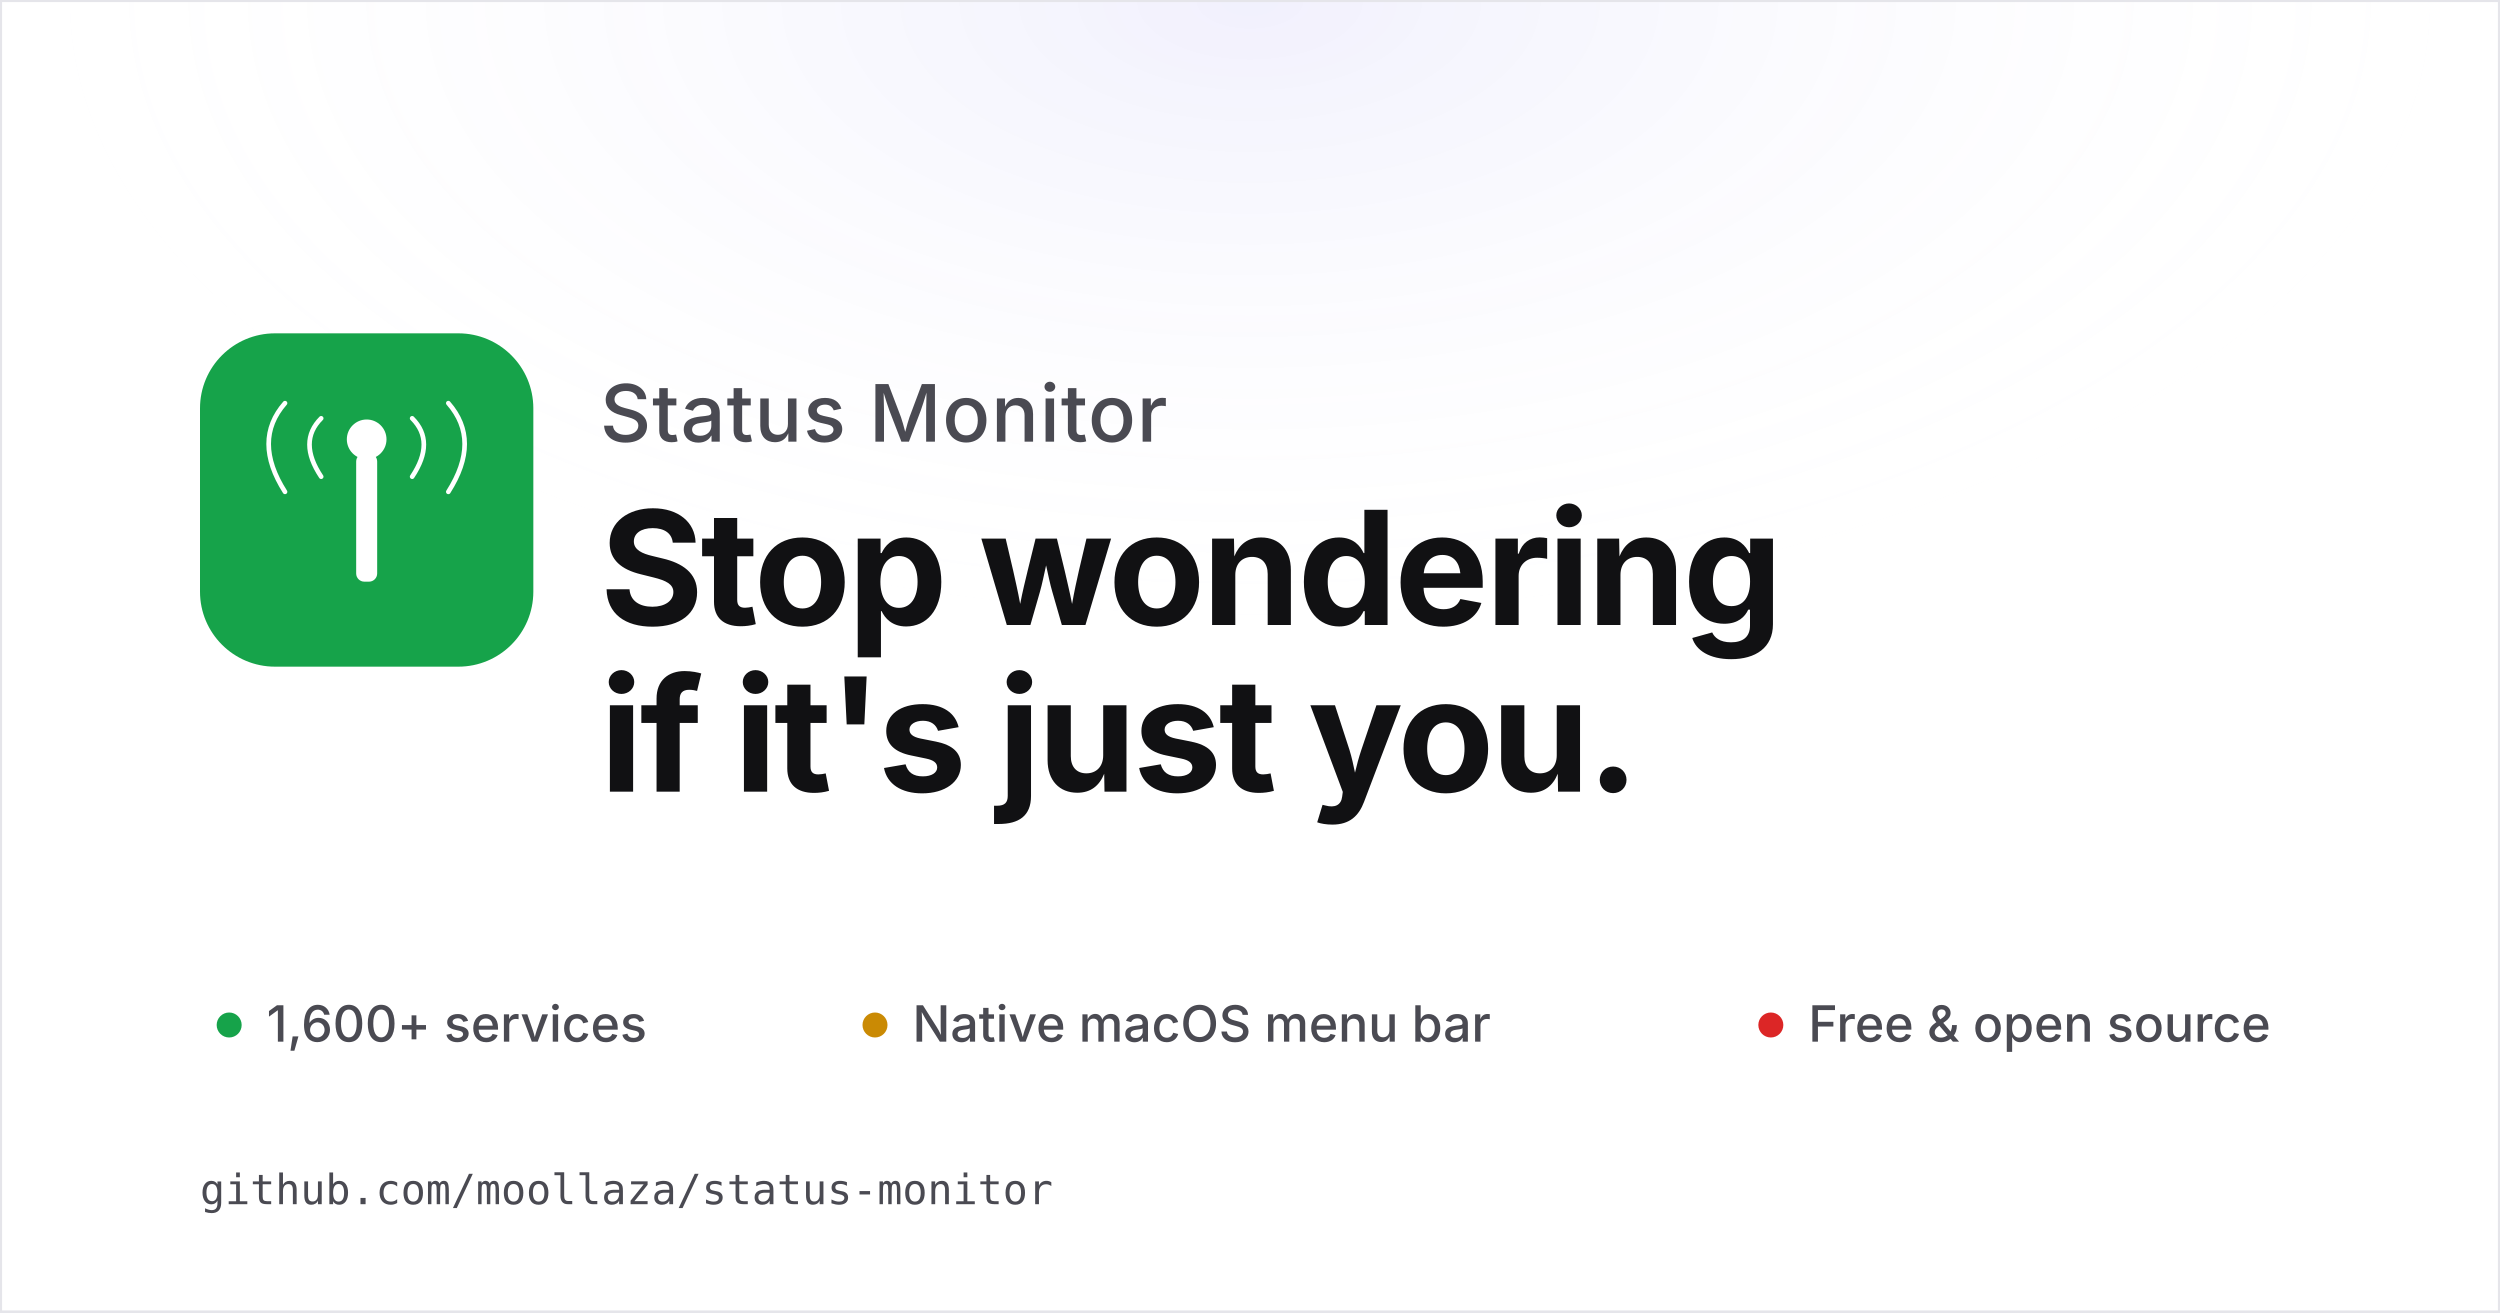
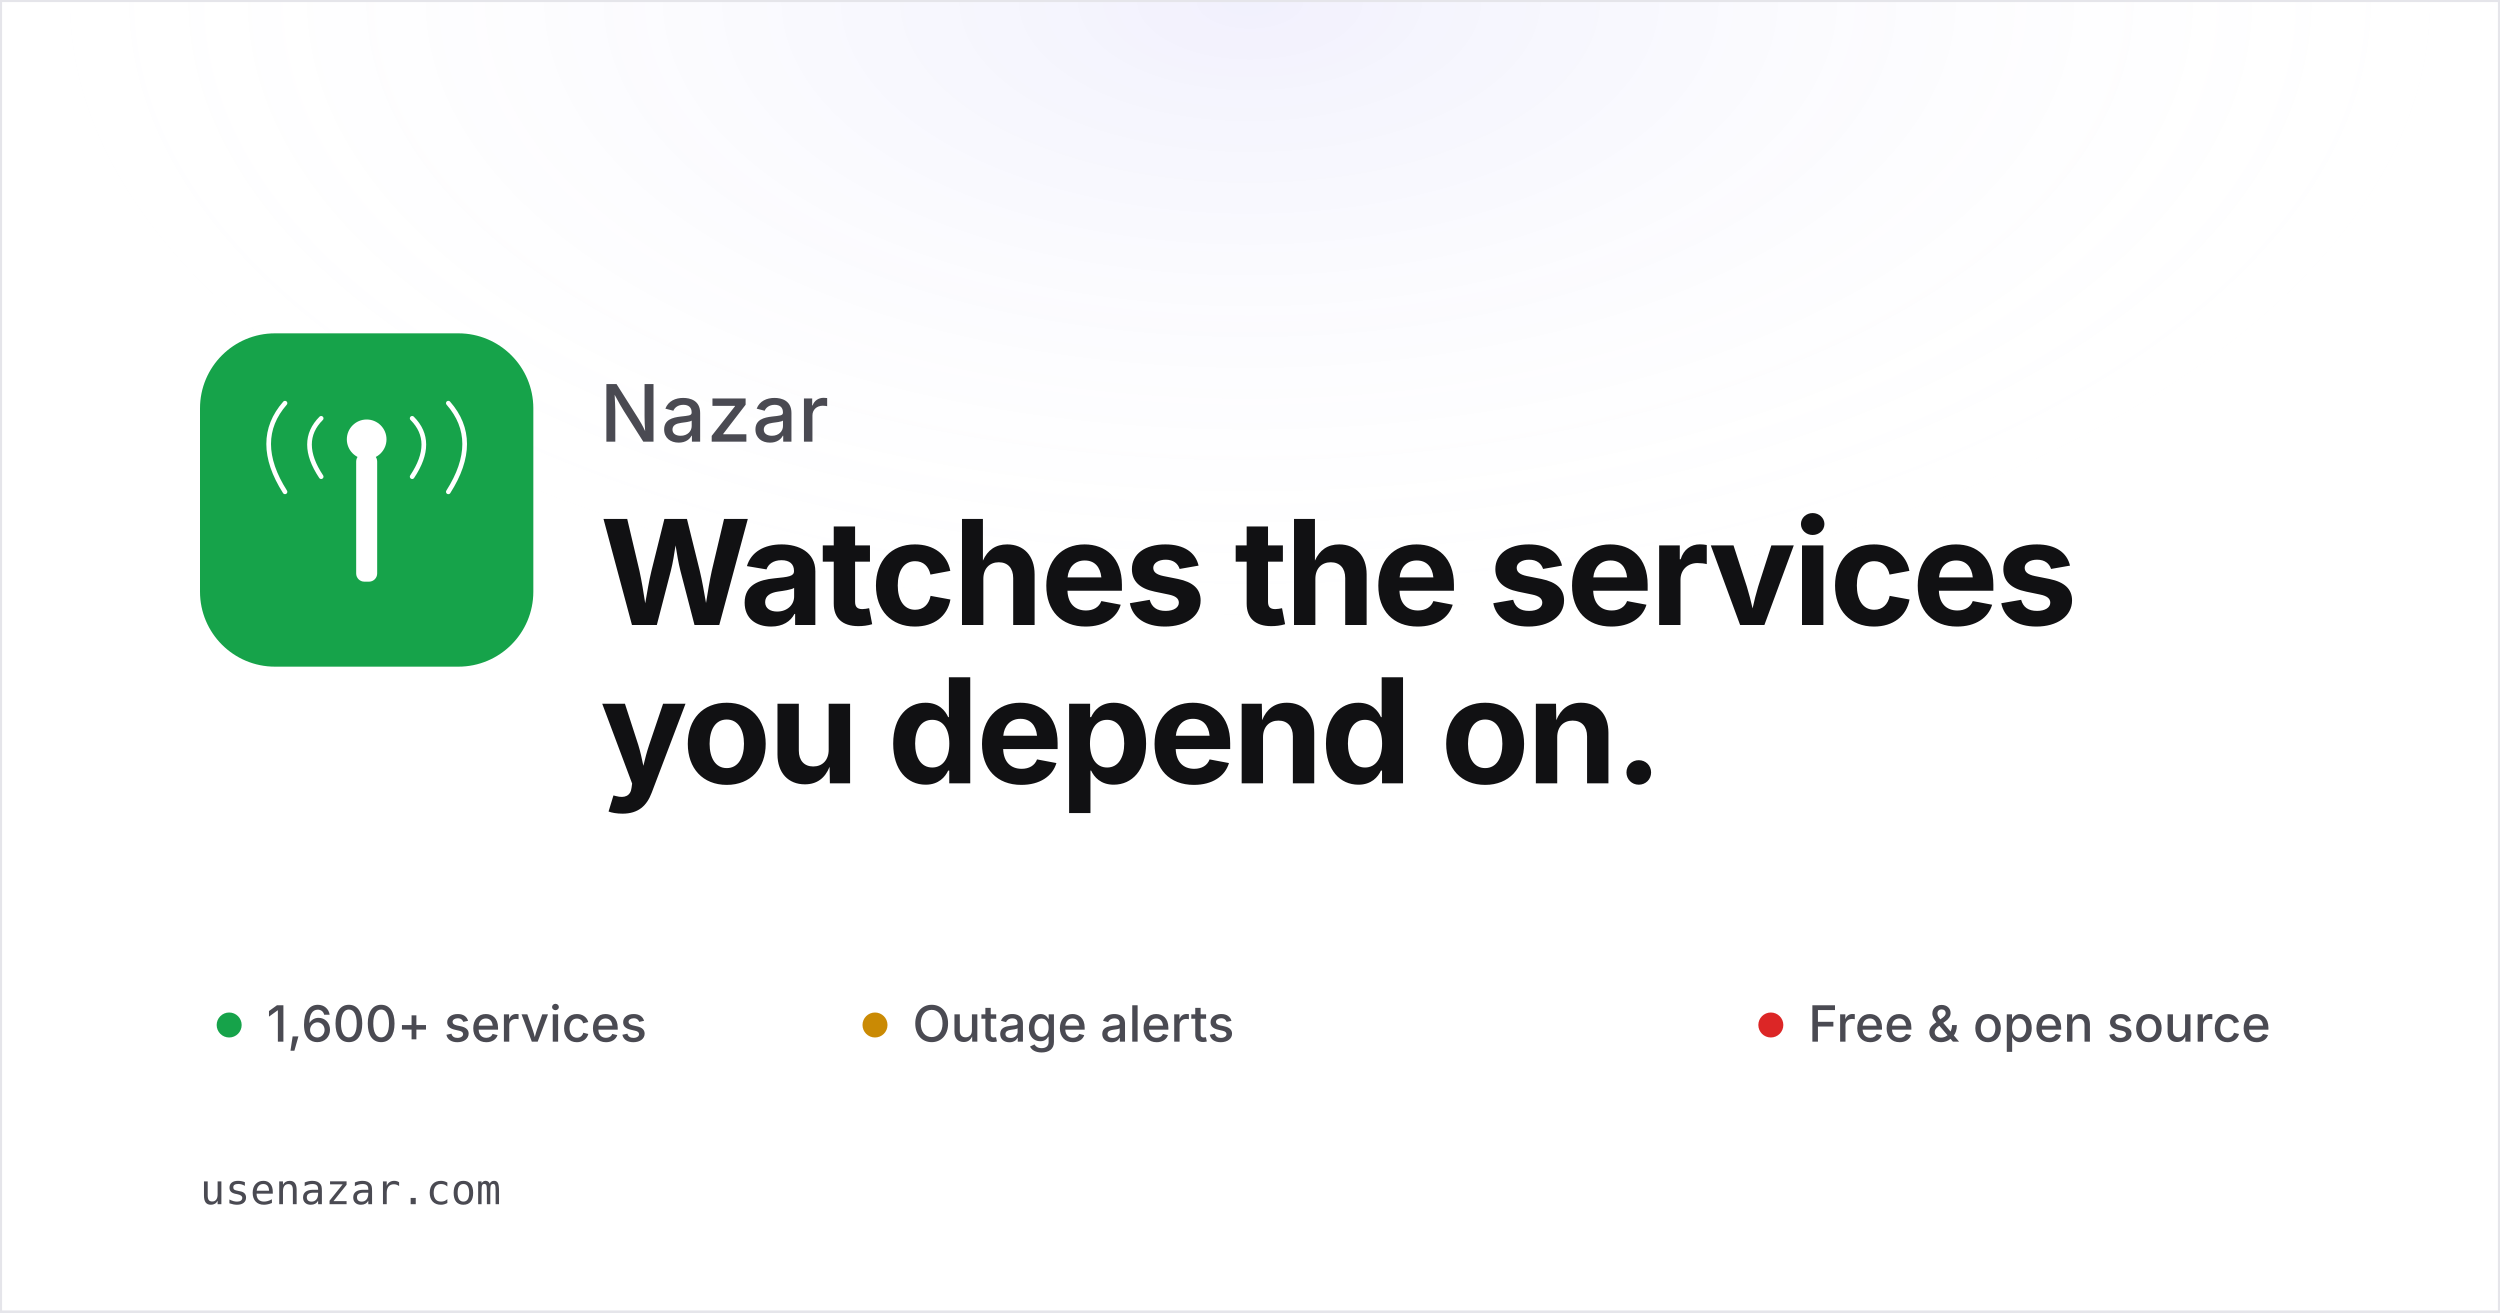
<svg xmlns="http://www.w3.org/2000/svg" viewBox="0 0 1200 630" width="1200" height="630">
  <defs>
    <radialGradient id="g" cx="50%" cy="0%" r="80%">
      <stop offset="0%" stop-color="#4f46e5" stop-opacity="0.08" />
      <stop offset="60%" stop-color="#ffffff" stop-opacity="0" />
    </radialGradient>
  </defs>
  <rect width="1200" height="630" fill="#ffffff" />
  <rect width="1200" height="630" fill="url(#g)" />
  <g transform="translate(96 160)">
    <rect width="160" height="160" rx="36" ry="36" fill="#16a34a" />
    <g fill="#ffffff" transform="translate(80 80) scale(0.28)">
      <circle cx="0" cy="-104" r="34" />
      <rect x="-18" y="-80" width="36" height="220" rx="14" />
    </g>
    <g fill="none" stroke="#ffffff" stroke-width="8" stroke-linecap="round" transform="translate(80 80) scale(0.28)">
      <path d="M-78 -140 q-40 40 0 100" />
      <path d="M78 -140 q40 40 0 100" />
      <path d="M-140 -166 q-56 64 0 152" />
      <path d="M140 -166 q56 64 0 152" />
    </g>
  </g>
-   <text x="288" y="212" font-family="-apple-system, BlinkMacSystemFont, 'SF Pro Display', 'Segoe UI', system-ui, sans-serif" font-size="38" font-weight="500" fill="#4a4a52" letter-spacing="0.5">Status Monitor</text>
-   <text x="288" y="300" font-family="-apple-system, BlinkMacSystemFont, 'SF Pro Display', 'Segoe UI', system-ui, sans-serif" font-size="76" font-weight="700" fill="#111113" letter-spacing="-1.5">Stop wondering</text>
-   <text x="288" y="380" font-family="-apple-system, BlinkMacSystemFont, 'SF Pro Display', 'Segoe UI', system-ui, sans-serif" font-size="76" font-weight="700" fill="#111113" letter-spacing="-1.5">if it's just you.</text>
+   <text x="288" y="212" font-family="-apple-system, BlinkMacSystemFont, 'SF Pro Display', 'Segoe UI', system-ui, sans-serif" font-size="38" font-weight="500" fill="#4a4a52" letter-spacing="0.5">Nazar</text>
+   <text x="288" y="300" font-family="-apple-system, BlinkMacSystemFont, 'SF Pro Display', 'Segoe UI', system-ui, sans-serif" font-size="70" font-weight="700" fill="#111113" letter-spacing="-1.5">Watches the services</text>
+   <text x="288" y="376" font-family="-apple-system, BlinkMacSystemFont, 'SF Pro Display', 'Segoe UI', system-ui, sans-serif" font-size="70" font-weight="700" fill="#111113" letter-spacing="-1.5">you depend on.</text>
  <g transform="translate(96 478)" font-family="-apple-system, BlinkMacSystemFont, 'SF Pro Display', system-ui, sans-serif" font-size="24" fill="#4a4a52">
    <g transform="translate(0 0)">
      <circle cx="14" cy="14" r="6" fill="#16a34a" />
      <text x="32" y="22" font-weight="500">1,600+ services</text>
    </g>
    <g transform="translate(310 0)">
      <circle cx="14" cy="14" r="6" fill="#ca8a04" />
-       <text x="32" y="22" font-weight="500">Native macOS menu bar</text>
+       <text x="32" y="22" font-weight="500">Outage alerts</text>
    </g>
    <g transform="translate(740 0)">
      <circle cx="14" cy="14" r="6" fill="#dc2626" />
      <text x="32" y="22" font-weight="500">Free &amp; open source</text>
    </g>
  </g>
-   <text x="96" y="578" font-family="ui-monospace, SFMono-Regular, 'SF Mono', Menlo, monospace" font-size="20" fill="#4a4a52">github.com/moollaza/status-monitor</text>
+   <text x="96" y="578" font-family="ui-monospace, SFMono-Regular, 'SF Mono', Menlo, monospace" font-size="20" fill="#4a4a52">usenazar.com</text>
  <rect x="0" y="0" width="1200" height="630" fill="none" stroke="#e5e5ea" stroke-width="2" />
</svg>
